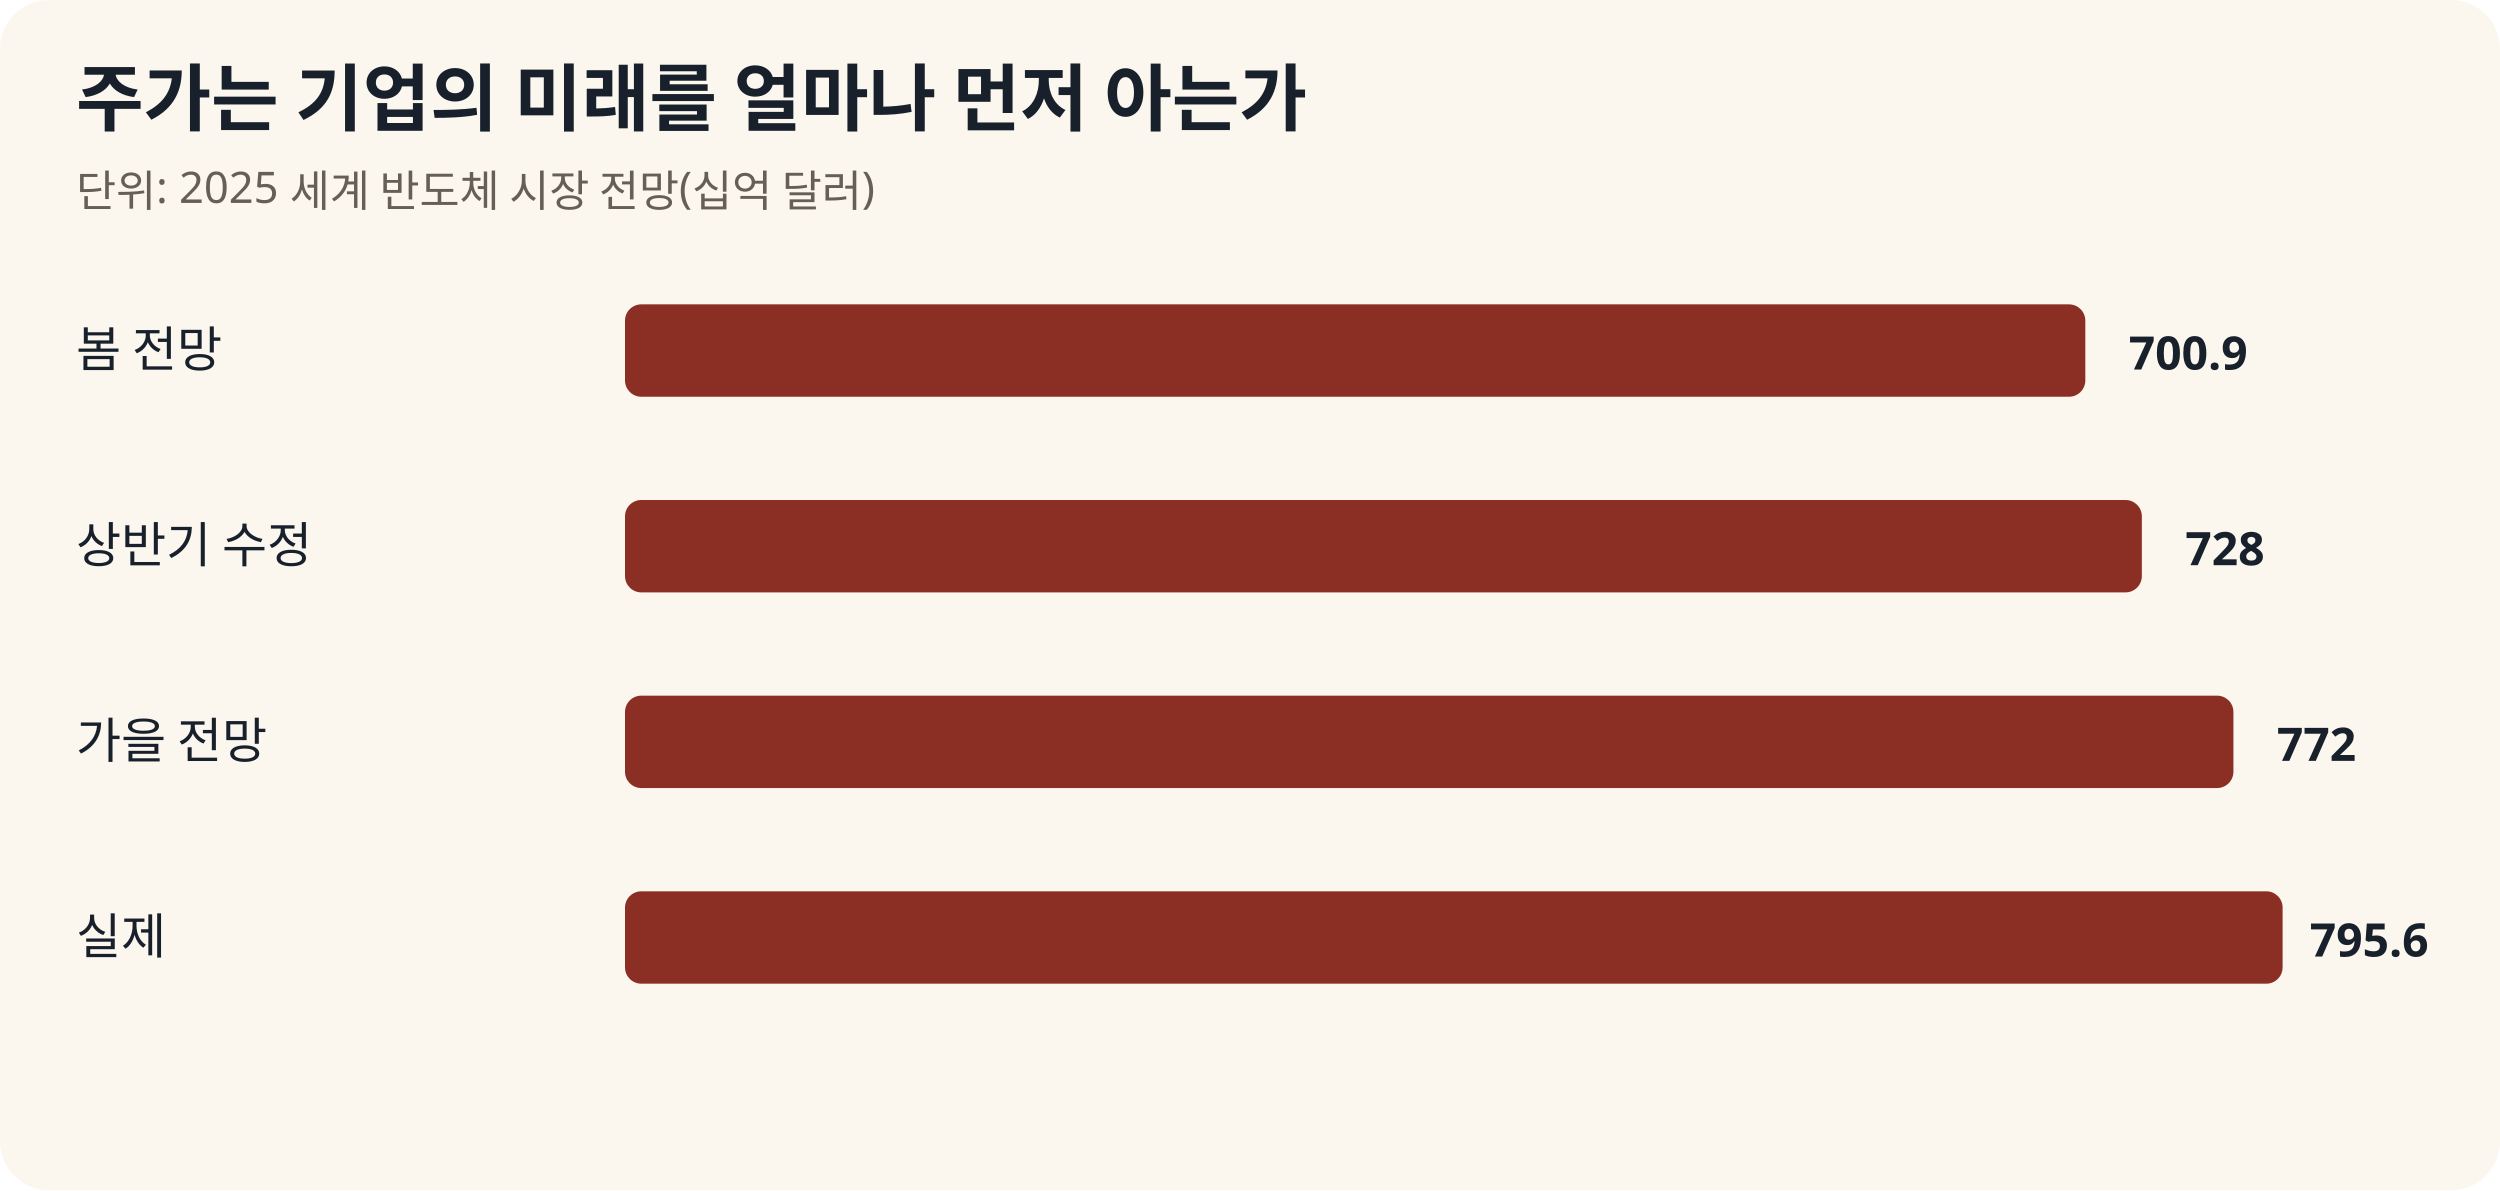
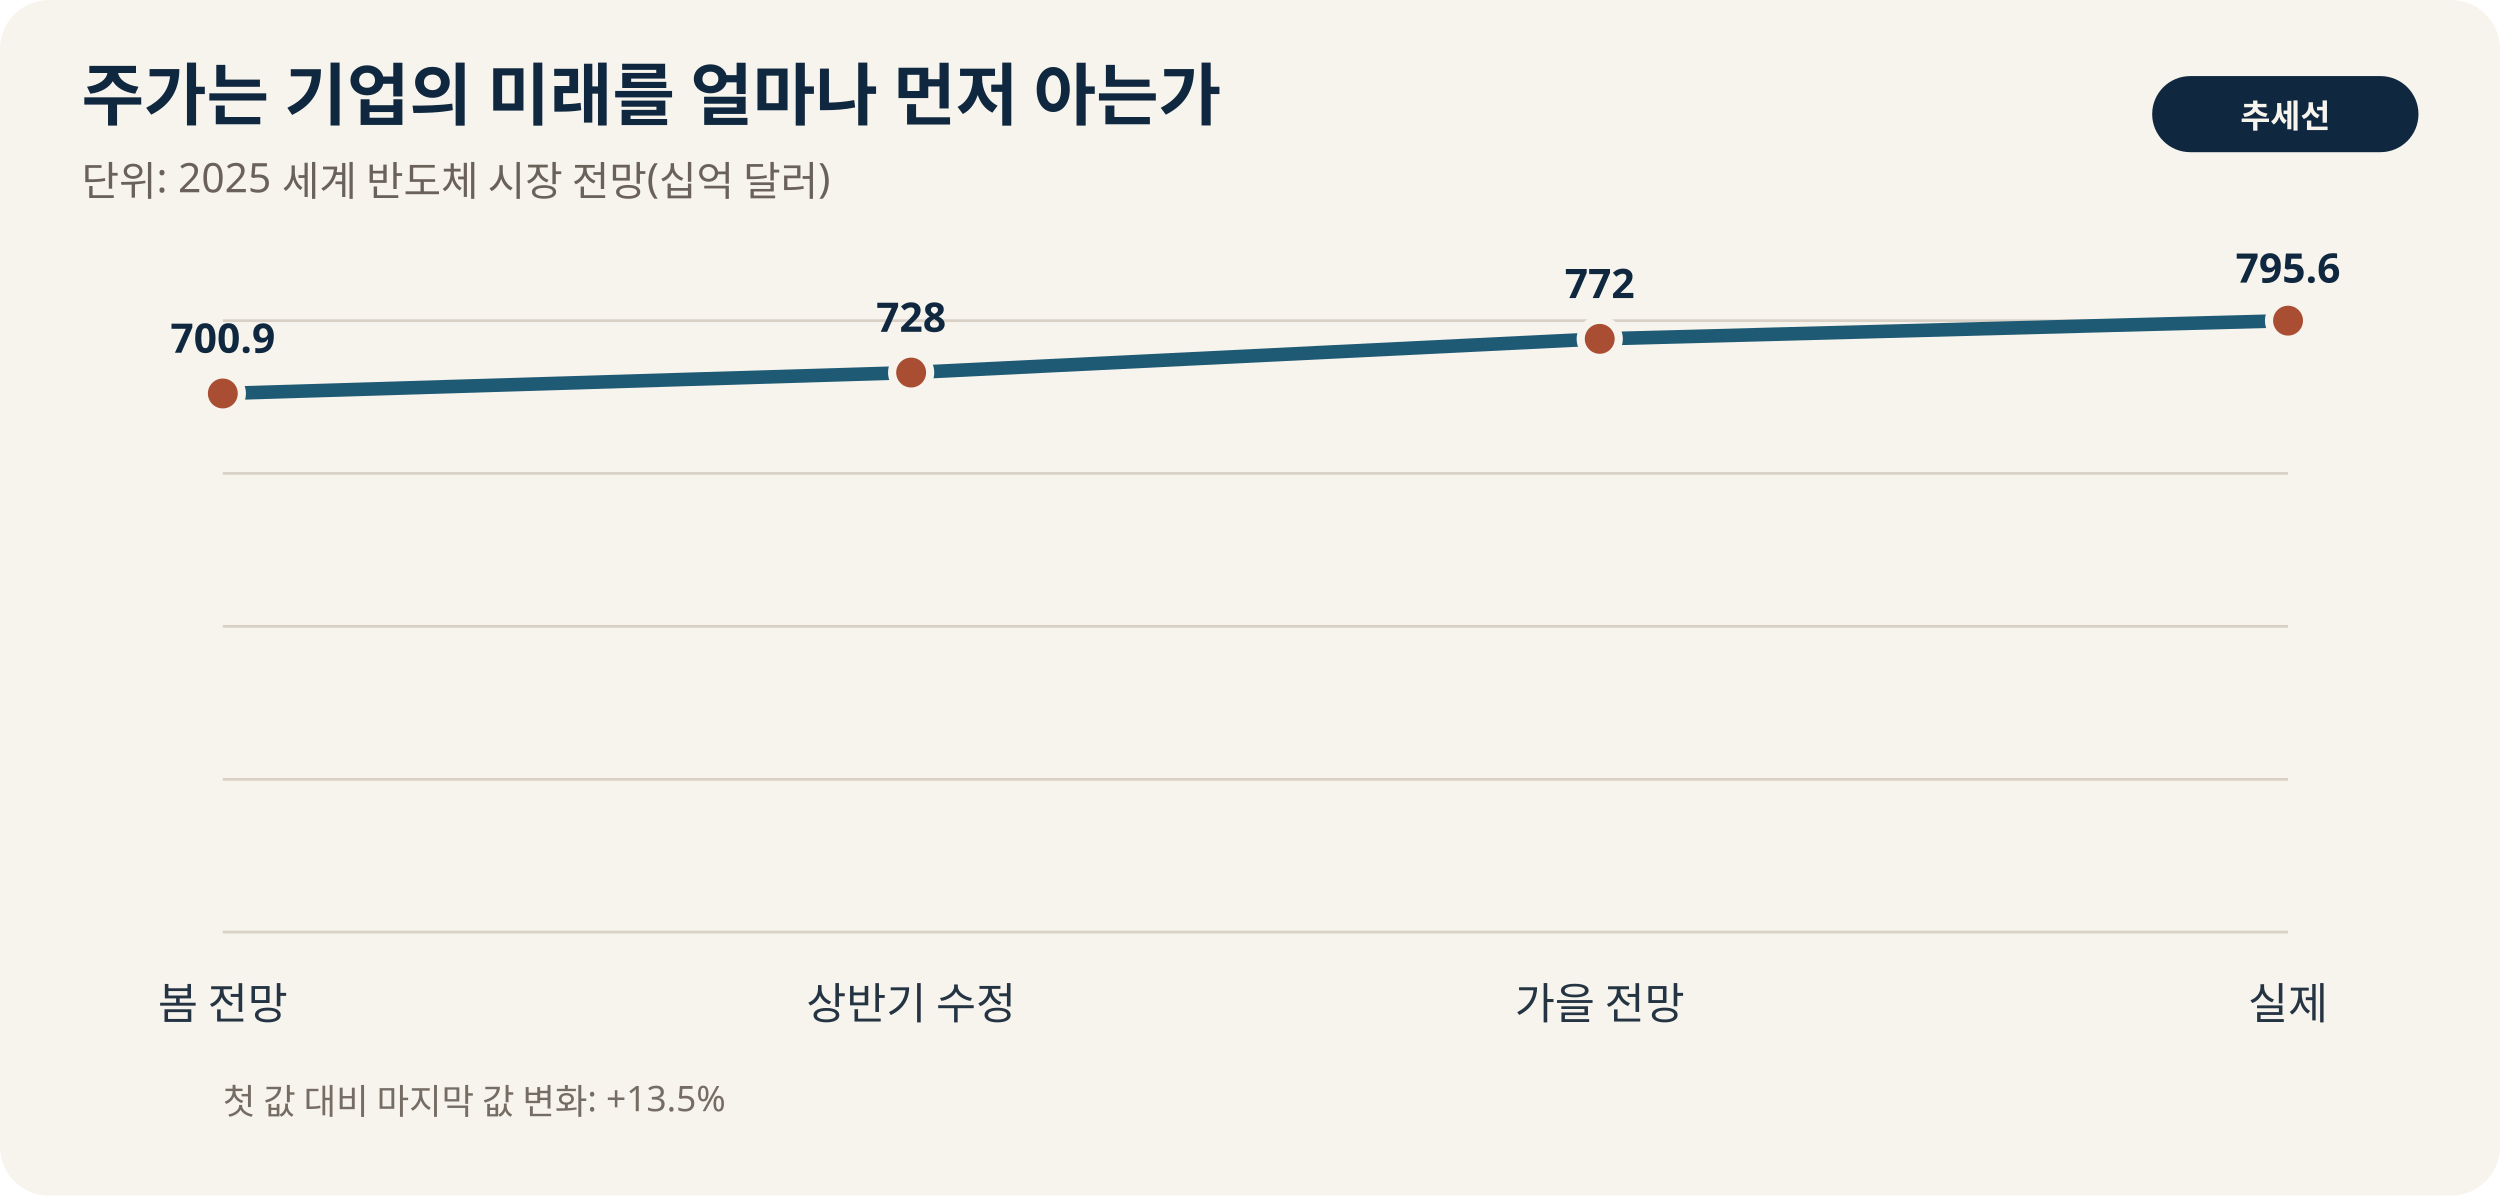
- <svg xmlns="http://www.w3.org/2000/svg" viewBox="0 0 920 438" role="img" aria-labelledby="title desc">
-   <style>.bg{fill:#fbf7ef}.bar{fill:#8b2f24}.title{font:700 27px sans-serif;fill:#18212b}.unit{font:16px sans-serif;fill:#655f58}.label{font:18px sans-serif;fill:#18212b}.value{font:700 17px sans-serif;fill:#18212b}</style>
+ <svg xmlns="http://www.w3.org/2000/svg" viewBox="0 0 920 440" role="img" aria-labelledby="title desc">
+   <style>
+   .bg{fill:#F7F4ED} .title{font:700 25px "Noto Sans KR",sans-serif;fill:#10283F}
+   .unit{font:15px "Noto Sans KR",sans-serif;fill:#6A625A} .label{font:16px "Noto Sans KR",sans-serif;fill:#253443}
+   .value{font:700 15px "Noto Sans KR",sans-serif;fill:#10283F} .grid{stroke:#D9D1C5;stroke-width:1}
+   .axis{stroke:#768594;stroke-width:1.4} .note{font:13px "Noto Sans KR",sans-serif;fill:#756C63}
+ </style>
  <rect class="bg" width="100%" height="100%" rx="18" />
-   <text x="28" y="46" class="title">주가는 기업의 미래를 얼마나 먼저 아는가</text>
-   <text x="28" y="76" class="unit">단위: 2025 세계 반도체 시장 전망(십억 달러)</text>
-   <text x="28" y="135" class="label">봄 전망</text>
-   <rect x="230" y="112" width="537.4" height="34" rx="6" class="bar" />
-   <text x="783.4" y="136" class="value">700.9</text>
-   <text x="28" y="207" class="label">상반기 수정</text>
-   <rect x="230" y="184" width="558.2" height="34" rx="6" class="bar" />
-   <text x="804.2" y="208" class="value">728</text>
-   <text x="28" y="279" class="label">가을 전망</text>
-   <rect x="230" y="256" width="591.9" height="34" rx="6" class="bar" />
-   <text x="837.9" y="280" class="value">772</text>
-   <text x="28" y="351" class="label">실제</text>
-   <rect x="230" y="328" width="610.0" height="34" rx="6" class="bar" />
-   <text x="850.0" y="352" class="value">795.6</text>
+   <text x="30" y="44" class="title">주가는 기업의 미래를 얼마나 먼저 아는가</text>
+   <text x="30" y="72" class="unit">단위: 2025 세계 반도체 시장 전망(십억 달러)</text>
+   <line x1="82" y1="118.0" x2="842" y2="118.0" class="grid" />
+   <line x1="82" y1="174.2" x2="842" y2="174.2" class="grid" />
+   <line x1="82" y1="230.5" x2="842" y2="230.5" class="grid" />
+   <line x1="82" y1="286.8" x2="842" y2="286.8" class="grid" />
+   <line x1="82" y1="343.0" x2="842" y2="343.0" class="grid" />
+   <polyline points="82.0,144.8 335.3,137.1 588.7,124.7 842.0,118.0" fill="none" stroke="#1F5A75" stroke-width="5" stroke-linejoin="round" />
+   <circle cx="82.0" cy="144.8" r="7" fill="#A94E32" stroke="#F7F4ED" stroke-width="3" />
+   <circle cx="335.3" cy="137.1" r="7" fill="#A94E32" stroke="#F7F4ED" stroke-width="3" />
+   <circle cx="588.7" cy="124.7" r="7" fill="#A94E32" stroke="#F7F4ED" stroke-width="3" />
+   <circle cx="842.0" cy="118.0" r="7" fill="#A94E32" stroke="#F7F4ED" stroke-width="3" />
+   <text x="82.0" y="375" text-anchor="middle" class="label">봄 전망</text>
+   <text x="82.0" y="129.8" text-anchor="middle" class="value">700.9</text>
+   <text x="335.3" y="375" text-anchor="middle" class="label">상반기 수정</text>
+   <text x="335.3" y="122.1" text-anchor="middle" class="value">728</text>
+   <text x="588.7" y="375" text-anchor="middle" class="label">가을 전망</text>
+   <text x="588.7" y="109.7" text-anchor="middle" class="value">772</text>
+   <text x="842.0" y="375" text-anchor="middle" class="label">실제</text>
+   <text x="842.0" y="104.0" text-anchor="middle" class="value">795.6</text>
+   <text x="82" y="410" class="note">첫 값 대비 마지막 값 변화: +13.5%</text>
+   <rect x="792" y="28" width="98" height="28" rx="14" fill="#10283F" />
+   <text x="841" y="47" text-anchor="middle" style="font:700 12px 'Noto Sans KR',sans-serif;fill:#F7F4ED">추세선</text>
</svg>
